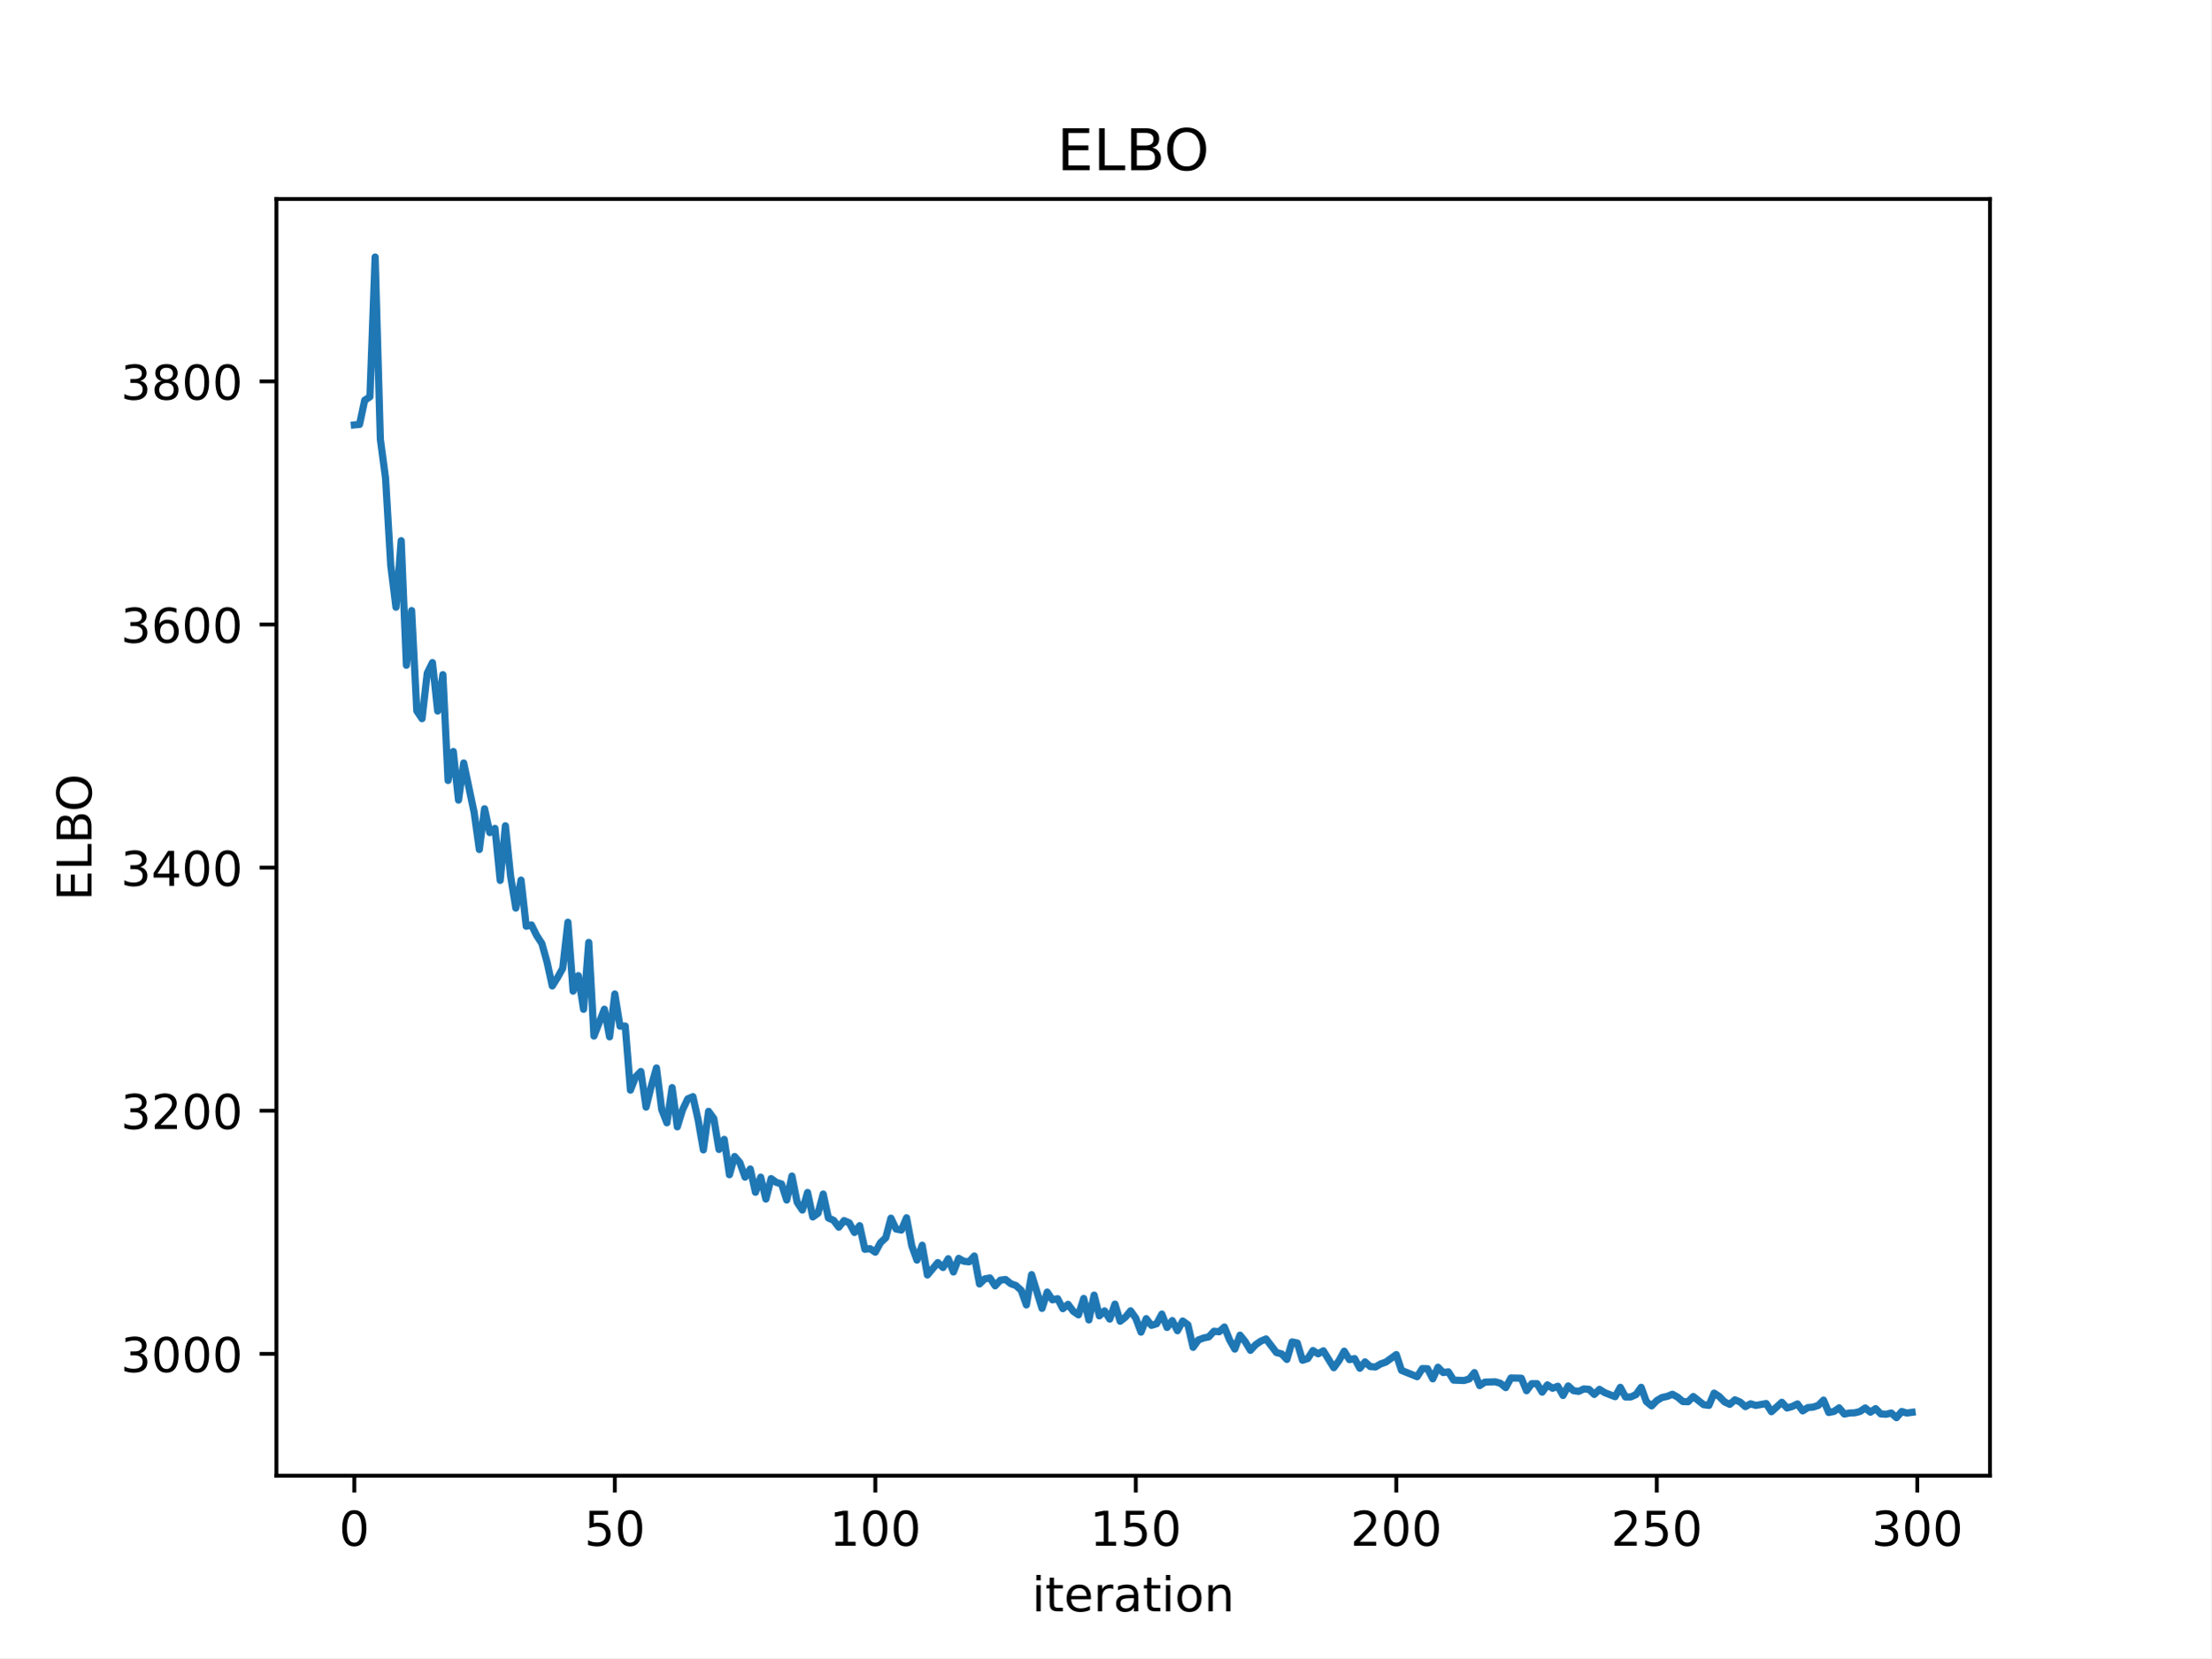
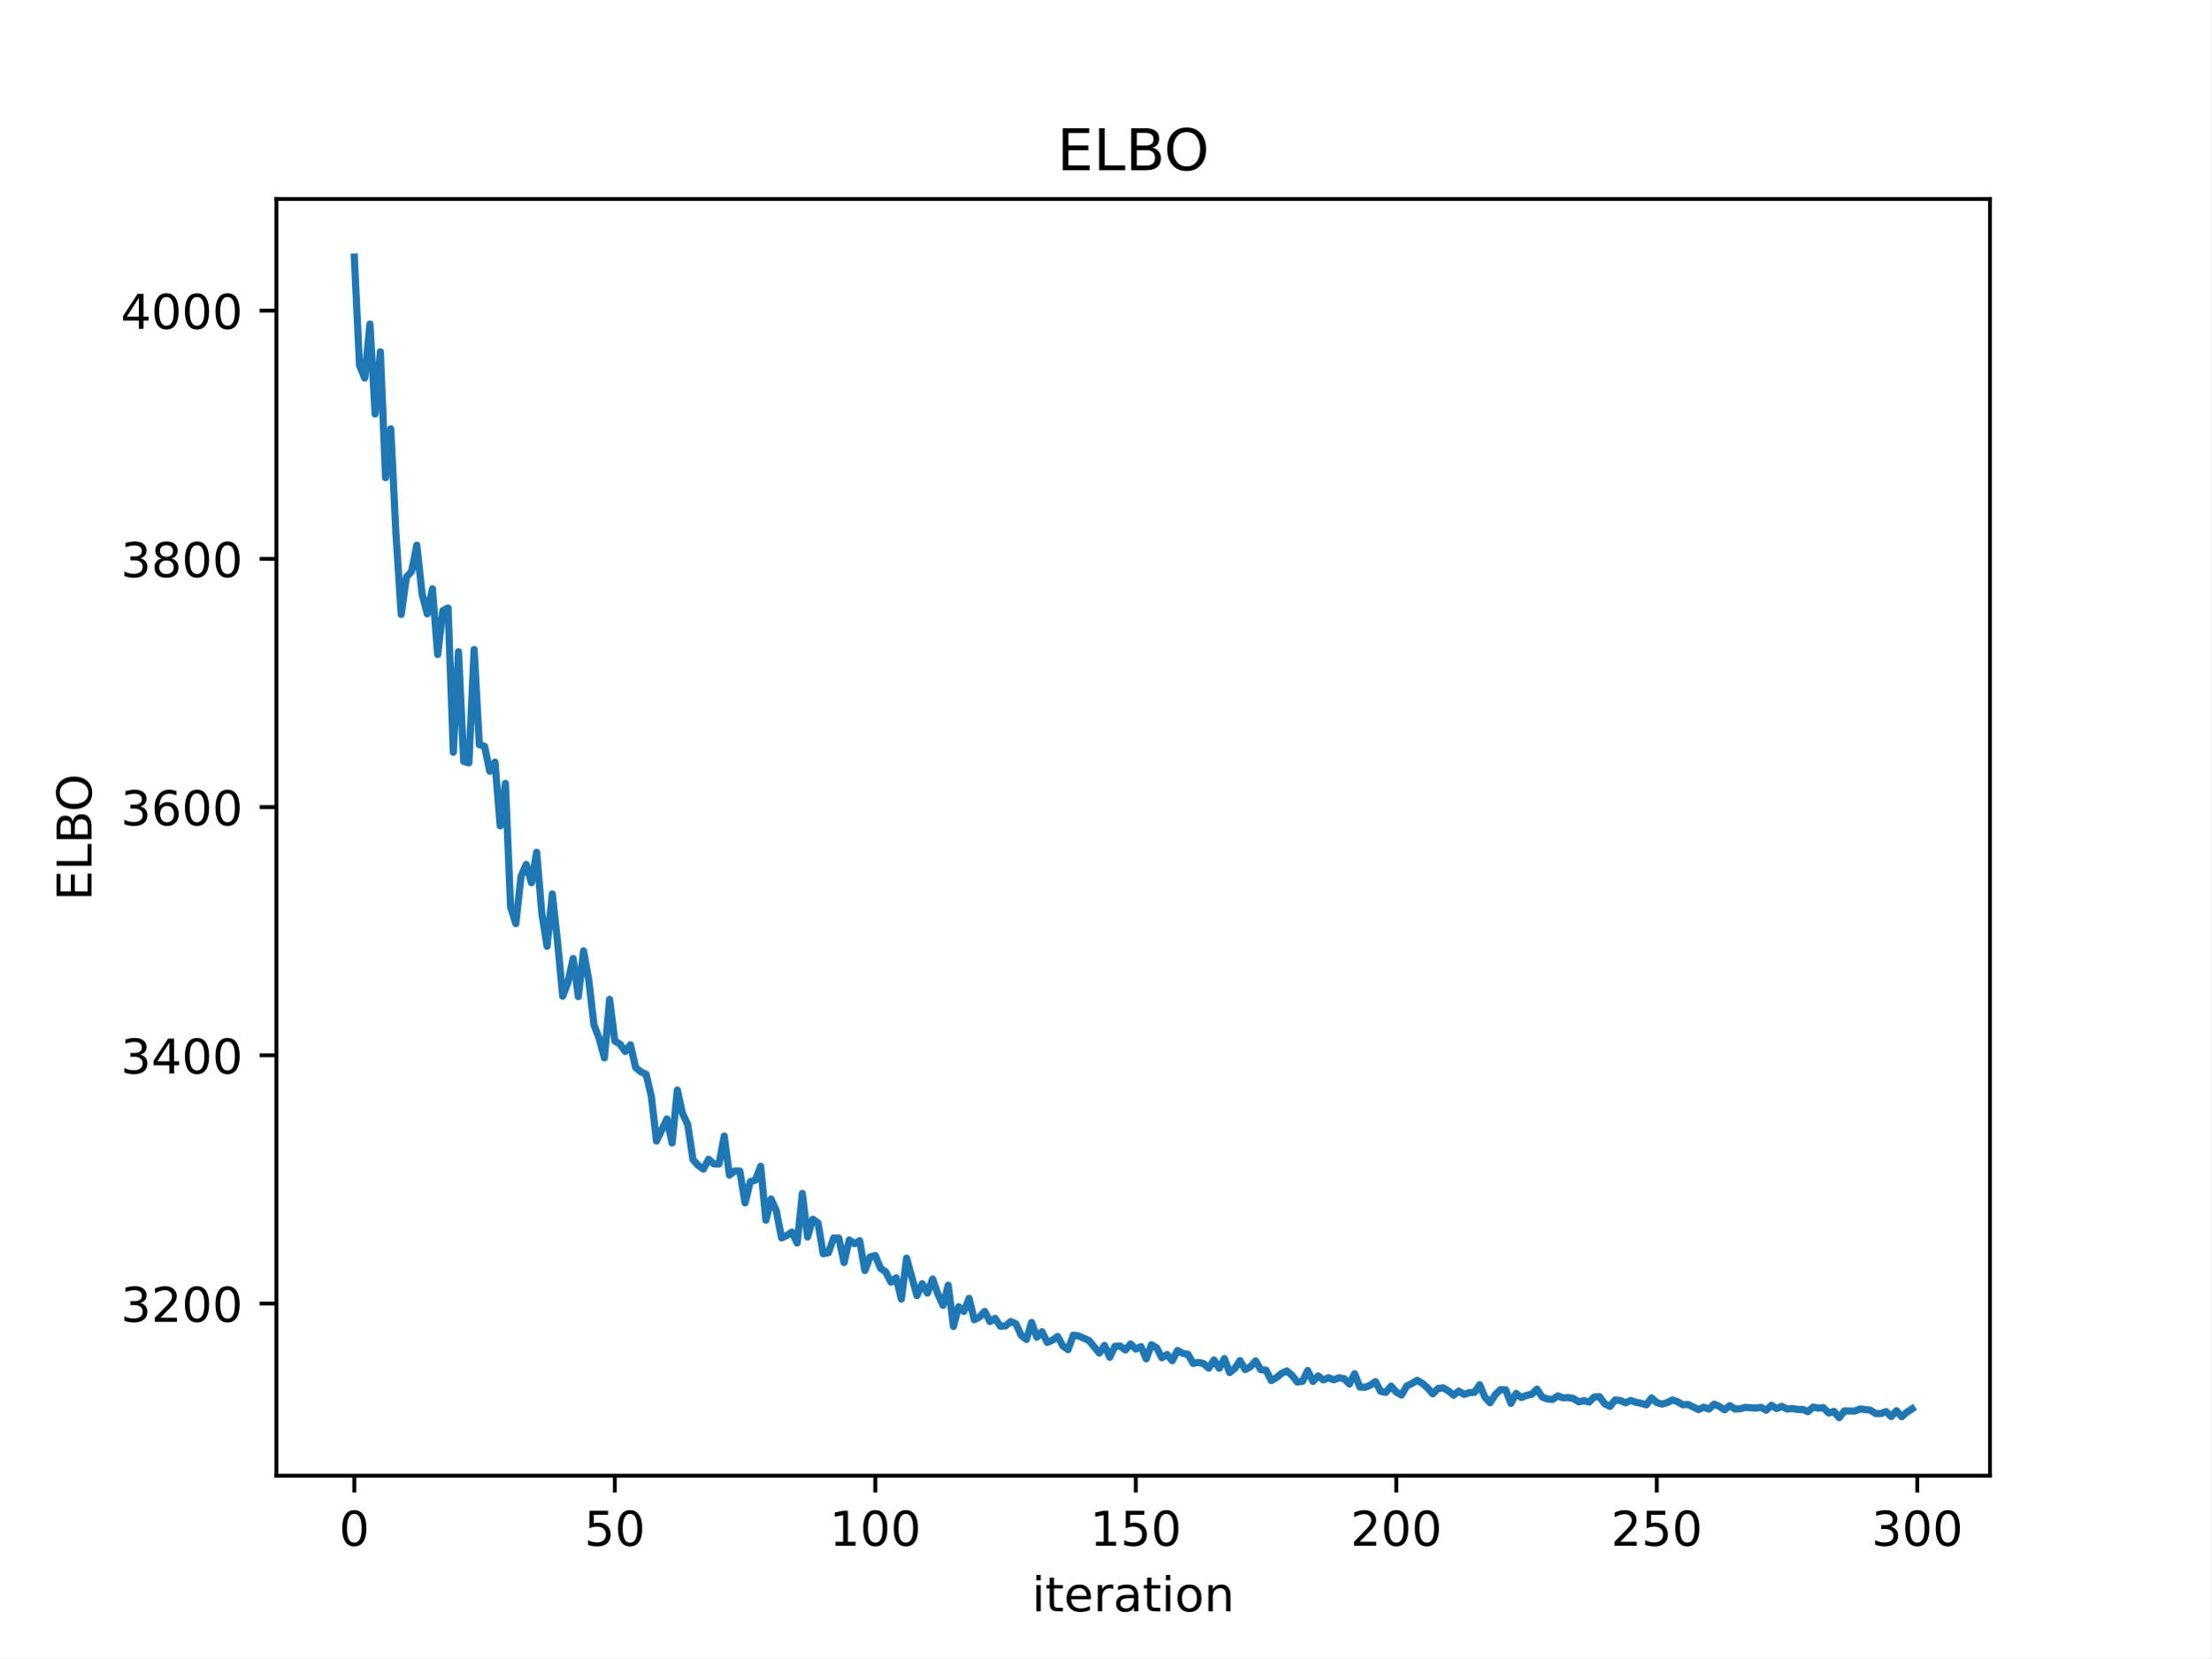
<svg xmlns="http://www.w3.org/2000/svg" xmlns:xlink="http://www.w3.org/1999/xlink" width="460.8pt" height="345.6pt" viewBox="0 0 460.8 345.6" version="1.1">
  <defs>
    <style type="text/css">*{stroke-linejoin: round; stroke-linecap: butt}</style>
  </defs>
  <g id="figure_1">
    <g id="patch_1">
      <path d="M 0 345.6  L 460.8 345.6  L 460.8 0  L 0 0  z " style="fill: #ffffff" />
    </g>
    <g id="axes_1">
      <g id="patch_2">
        <path d="M 57.6 307.584  L 414.72 307.584  L 414.72 41.472  L 57.6 41.472  z " style="fill: #ffffff" />
      </g>
      <g id="matplotlib.axis_1">
        <g id="xtick_1">
          <g id="line2d_1">
            <defs>
-               <path id="me34aaa5a88" d="M 0 0  L 0 3.5  " style="stroke: #000000; stroke-width: 0.8" />
-             </defs>
-             <g>
-               <use xlink:href="#me34aaa5a88" x="73.833" y="307.584" style="stroke: #000000; stroke-width: 0.8" />
+               <path id="m0784ea960f" d="M 0 0  L 0 3.5  " style="stroke: #000000; stroke-width: 0.8" />
+             </defs>
+             <g>
+               <use xlink:href="#m0784ea960f" x="73.833" y="307.584" style="stroke: #000000; stroke-width: 0.8" />
            </g>
          </g>
          <g id="text_1">
            <g transform="translate(70.65148 322.1824) scale(0.1 -0.1)">
              <defs>
                <path id="DejaVuSans-30" d="M 2034 4250  Q 1547 4250 1301 3770  Q 1056 3291 1056 2328  Q 1056 1369 1301 889  Q 1547 409 2034 409  Q 2525 409 2770 889  Q 3016 1369 3016 2328  Q 3016 3291 2770 3770  Q 2525 4250 2034 4250  z M 2034 4750  Q 2819 4750 3233 4129  Q 3647 3509 3647 2328  Q 3647 1150 3233 529  Q 2819 -91 2034 -91  Q 1250 -91 836 529  Q 422 1150 422 2328  Q 422 3509 836 4129  Q 1250 4750 2034 4750  z " transform="scale(0.015625)" />
              </defs>
              <use xlink:href="#DejaVuSans-30" />
            </g>
          </g>
        </g>
        <g id="xtick_2">
          <g id="line2d_2">
            <g>
-               <use xlink:href="#me34aaa5a88" x="128.123" y="307.584" style="stroke: #000000; stroke-width: 0.8" />
+               <use xlink:href="#m0784ea960f" x="128.123" y="307.584" style="stroke: #000000; stroke-width: 0.8" />
            </g>
          </g>
          <g id="text_2">
            <g transform="translate(121.7603 322.1824) scale(0.1 -0.1)">
              <defs>
                <path id="DejaVuSans-35" d="M 691 4666  L 3169 4666  L 3169 4134  L 1269 4134  L 1269 2991  Q 1406 3038 1543 3061  Q 1681 3084 1819 3084  Q 2600 3084 3056 2656  Q 3513 2228 3513 1497  Q 3513 744 3044 326  Q 2575 -91 1722 -91  Q 1428 -91 1123 -41  Q 819 9 494 109  L 494 744  Q 775 591 1075 516  Q 1375 441 1709 441  Q 2250 441 2565 725  Q 2881 1009 2881 1497  Q 2881 1984 2565 2268  Q 2250 2553 1709 2553  Q 1456 2553 1204 2497  Q 953 2441 691 2322  L 691 4666  z " transform="scale(0.015625)" />
              </defs>
              <use xlink:href="#DejaVuSans-35" />
              <use xlink:href="#DejaVuSans-30" transform="translate(63.62305 0)" />
            </g>
          </g>
        </g>
        <g id="xtick_3">
          <g id="line2d_3">
            <g>
-               <use xlink:href="#me34aaa5a88" x="182.413" y="307.584" style="stroke: #000000; stroke-width: 0.8" />
+               <use xlink:href="#m0784ea960f" x="182.413" y="307.584" style="stroke: #000000; stroke-width: 0.8" />
            </g>
          </g>
          <g id="text_3">
            <g transform="translate(172.8691 322.1824) scale(0.1 -0.1)">
              <defs>
                <path id="DejaVuSans-31" d="M 794 531  L 1825 531  L 1825 4091  L 703 3866  L 703 4441  L 1819 4666  L 2450 4666  L 2450 531  L 3481 531  L 3481 0  L 794 0  L 794 531  z " transform="scale(0.015625)" />
              </defs>
              <use xlink:href="#DejaVuSans-31" />
              <use xlink:href="#DejaVuSans-30" transform="translate(63.62305 0)" />
              <use xlink:href="#DejaVuSans-30" transform="translate(127.2461 0)" />
            </g>
          </g>
        </g>
        <g id="xtick_4">
          <g id="line2d_4">
            <g>
-               <use xlink:href="#me34aaa5a88" x="236.703" y="307.584" style="stroke: #000000; stroke-width: 0.8" />
+               <use xlink:href="#m0784ea960f" x="236.703" y="307.584" style="stroke: #000000; stroke-width: 0.8" />
            </g>
          </g>
          <g id="text_4">
            <g transform="translate(227.1592 322.1824) scale(0.1 -0.1)">
              <use xlink:href="#DejaVuSans-31" />
              <use xlink:href="#DejaVuSans-35" transform="translate(63.62305 0)" />
              <use xlink:href="#DejaVuSans-30" transform="translate(127.2461 0)" />
            </g>
          </g>
        </g>
        <g id="xtick_5">
          <g id="line2d_5">
            <g>
-               <use xlink:href="#me34aaa5a88" x="290.993" y="307.584" style="stroke: #000000; stroke-width: 0.8" />
+               <use xlink:href="#m0784ea960f" x="290.993" y="307.584" style="stroke: #000000; stroke-width: 0.8" />
            </g>
          </g>
          <g id="text_5">
            <g transform="translate(281.4492 322.1824) scale(0.1 -0.1)">
              <defs>
                <path id="DejaVuSans-32" d="M 1228 531  L 3431 531  L 3431 0  L 469 0  L 469 531  Q 828 903 1448 1529  Q 2069 2156 2228 2338  Q 2531 2678 2651 2914  Q 2772 3150 2772 3378  Q 2772 3750 2511 3984  Q 2250 4219 1831 4219  Q 1534 4219 1204 4116  Q 875 4013 500 3803  L 500 4441  Q 881 4594 1212 4672  Q 1544 4750 1819 4750  Q 2544 4750 2975 4387  Q 3406 4025 3406 3419  Q 3406 3131 3298 2873  Q 3191 2616 2906 2266  Q 2828 2175 2409 1742  Q 1991 1309 1228 531  z " transform="scale(0.015625)" />
              </defs>
              <use xlink:href="#DejaVuSans-32" />
              <use xlink:href="#DejaVuSans-30" transform="translate(63.62305 0)" />
              <use xlink:href="#DejaVuSans-30" transform="translate(127.2461 0)" />
            </g>
          </g>
        </g>
        <g id="xtick_6">
          <g id="line2d_6">
            <g>
-               <use xlink:href="#me34aaa5a88" x="345.283" y="307.584" style="stroke: #000000; stroke-width: 0.8" />
+               <use xlink:href="#m0784ea960f" x="345.283" y="307.584" style="stroke: #000000; stroke-width: 0.8" />
            </g>
          </g>
          <g id="text_6">
            <g transform="translate(335.7393 322.1824) scale(0.1 -0.1)">
              <use xlink:href="#DejaVuSans-32" />
              <use xlink:href="#DejaVuSans-35" transform="translate(63.62305 0)" />
              <use xlink:href="#DejaVuSans-30" transform="translate(127.2461 0)" />
            </g>
          </g>
        </g>
        <g id="xtick_7">
          <g id="line2d_7">
            <g>
-               <use xlink:href="#me34aaa5a88" x="399.573" y="307.584" style="stroke: #000000; stroke-width: 0.8" />
+               <use xlink:href="#m0784ea960f" x="399.573" y="307.584" style="stroke: #000000; stroke-width: 0.8" />
            </g>
          </g>
          <g id="text_7">
            <g transform="translate(390.0293 322.1824) scale(0.1 -0.1)">
              <defs>
                <path id="DejaVuSans-33" d="M 2597 2516  Q 3050 2419 3304 2112  Q 3559 1806 3559 1356  Q 3559 666 3084 287  Q 2609 -91 1734 -91  Q 1441 -91 1130 -33  Q 819 25 488 141  L 488 750  Q 750 597 1062 519  Q 1375 441 1716 441  Q 2309 441 2620 675  Q 2931 909 2931 1356  Q 2931 1769 2642 2001  Q 2353 2234 1838 2234  L 1294 2234  L 1294 2753  L 1863 2753  Q 2328 2753 2575 2939  Q 2822 3125 2822 3475  Q 2822 3834 2567 4026  Q 2313 4219 1838 4219  Q 1578 4219 1281 4162  Q 984 4106 628 3988  L 628 4550  Q 988 4650 1302 4700  Q 1616 4750 1894 4750  Q 2613 4750 3031 4423  Q 3450 4097 3450 3541  Q 3450 3153 3228 2886  Q 3006 2619 2597 2516  z " transform="scale(0.015625)" />
              </defs>
              <use xlink:href="#DejaVuSans-33" />
              <use xlink:href="#DejaVuSans-30" transform="translate(63.62305 0)" />
              <use xlink:href="#DejaVuSans-30" transform="translate(127.2461 0)" />
            </g>
          </g>
        </g>
        <g id="text_8">
          <g transform="translate(215.0373 335.8606) scale(0.1 -0.1)">
            <defs>
              <path id="DejaVuSans-69" d="M 603 3500  L 1178 3500  L 1178 0  L 603 0  L 603 3500  z M 603 4863  L 1178 4863  L 1178 4134  L 603 4134  L 603 4863  z " transform="scale(0.015625)" />
              <path id="DejaVuSans-74" d="M 1172 4494  L 1172 3500  L 2356 3500  L 2356 3053  L 1172 3053  L 1172 1153  Q 1172 725 1289 603  Q 1406 481 1766 481  L 2356 481  L 2356 0  L 1766 0  Q 1100 0 847 248  Q 594 497 594 1153  L 594 3053  L 172 3053  L 172 3500  L 594 3500  L 594 4494  L 1172 4494  z " transform="scale(0.015625)" />
              <path id="DejaVuSans-65" d="M 3597 1894  L 3597 1613  L 953 1613  Q 991 1019 1311 708  Q 1631 397 2203 397  Q 2534 397 2845 478  Q 3156 559 3463 722  L 3463 178  Q 3153 47 2828 -22  Q 2503 -91 2169 -91  Q 1331 -91 842 396  Q 353 884 353 1716  Q 353 2575 817 3079  Q 1281 3584 2069 3584  Q 2775 3584 3186 3129  Q 3597 2675 3597 1894  z M 3022 2063  Q 3016 2534 2758 2815  Q 2500 3097 2075 3097  Q 1594 3097 1305 2825  Q 1016 2553 972 2059  L 3022 2063  z " transform="scale(0.015625)" />
              <path id="DejaVuSans-72" d="M 2631 2963  Q 2534 3019 2420 3045  Q 2306 3072 2169 3072  Q 1681 3072 1420 2755  Q 1159 2438 1159 1844  L 1159 0  L 581 0  L 581 3500  L 1159 3500  L 1159 2956  Q 1341 3275 1631 3429  Q 1922 3584 2338 3584  Q 2397 3584 2469 3576  Q 2541 3569 2628 3553  L 2631 2963  z " transform="scale(0.015625)" />
              <path id="DejaVuSans-61" d="M 2194 1759  Q 1497 1759 1228 1600  Q 959 1441 959 1056  Q 959 750 1161 570  Q 1363 391 1709 391  Q 2188 391 2477 730  Q 2766 1069 2766 1631  L 2766 1759  L 2194 1759  z M 3341 1997  L 3341 0  L 2766 0  L 2766 531  Q 2569 213 2275 61  Q 1981 -91 1556 -91  Q 1019 -91 701 211  Q 384 513 384 1019  Q 384 1609 779 1909  Q 1175 2209 1959 2209  L 2766 2209  L 2766 2266  Q 2766 2663 2505 2880  Q 2244 3097 1772 3097  Q 1472 3097 1187 3025  Q 903 2953 641 2809  L 641 3341  Q 956 3463 1253 3523  Q 1550 3584 1831 3584  Q 2591 3584 2966 3190  Q 3341 2797 3341 1997  z " transform="scale(0.015625)" />
              <path id="DejaVuSans-6f" d="M 1959 3097  Q 1497 3097 1228 2736  Q 959 2375 959 1747  Q 959 1119 1226 758  Q 1494 397 1959 397  Q 2419 397 2687 759  Q 2956 1122 2956 1747  Q 2956 2369 2687 2733  Q 2419 3097 1959 3097  z M 1959 3584  Q 2709 3584 3137 3096  Q 3566 2609 3566 1747  Q 3566 888 3137 398  Q 2709 -91 1959 -91  Q 1206 -91 779 398  Q 353 888 353 1747  Q 353 2609 779 3096  Q 1206 3584 1959 3584  z " transform="scale(0.015625)" />
              <path id="DejaVuSans-6e" d="M 3513 2113  L 3513 0  L 2938 0  L 2938 2094  Q 2938 2591 2744 2837  Q 2550 3084 2163 3084  Q 1697 3084 1428 2787  Q 1159 2491 1159 1978  L 1159 0  L 581 0  L 581 3500  L 1159 3500  L 1159 2956  Q 1366 3272 1645 3428  Q 1925 3584 2291 3584  Q 2894 3584 3203 3211  Q 3513 2838 3513 2113  z " transform="scale(0.015625)" />
            </defs>
            <use xlink:href="#DejaVuSans-69" />
            <use xlink:href="#DejaVuSans-74" transform="translate(27.7832 0)" />
            <use xlink:href="#DejaVuSans-65" transform="translate(66.99219 0)" />
            <use xlink:href="#DejaVuSans-72" transform="translate(128.5156 0)" />
            <use xlink:href="#DejaVuSans-61" transform="translate(169.6289 0)" />
            <use xlink:href="#DejaVuSans-74" transform="translate(230.9082 0)" />
            <use xlink:href="#DejaVuSans-69" transform="translate(270.1172 0)" />
            <use xlink:href="#DejaVuSans-6f" transform="translate(297.9004 0)" />
            <use xlink:href="#DejaVuSans-6e" transform="translate(359.082 0)" />
          </g>
        </g>
      </g>
      <g id="matplotlib.axis_2">
        <g id="ytick_1">
          <g id="line2d_8">
            <defs>
-               <path id="mdd9a85761f" d="M 0 0  L -3.5 0  " style="stroke: #000000; stroke-width: 0.8" />
-             </defs>
-             <g>
-               <use xlink:href="#mdd9a85761f" x="57.6" y="282.189" style="stroke: #000000; stroke-width: 0.8" />
+               <path id="mdd732e7bec" d="M 0 0  L -3.5 0  " style="stroke: #000000; stroke-width: 0.8" />
+             </defs>
+             <g>
+               <use xlink:href="#mdd732e7bec" x="57.6" y="271.709" style="stroke: #000000; stroke-width: 0.8" />
            </g>
          </g>
          <g id="text_9">
-             <g transform="translate(25.15 285.9884) scale(0.1 -0.1)">
-               <use xlink:href="#DejaVuSans-33" />
-               <use xlink:href="#DejaVuSans-30" transform="translate(63.62305 0)" />
+             <g transform="translate(25.15 275.5079) scale(0.1 -0.1)">
+               <use xlink:href="#DejaVuSans-33" />
+               <use xlink:href="#DejaVuSans-32" transform="translate(63.62305 0)" />
              <use xlink:href="#DejaVuSans-30" transform="translate(127.2461 0)" />
              <use xlink:href="#DejaVuSans-30" transform="translate(190.8691 0)" />
            </g>
          </g>
        </g>
        <g id="ytick_2">
          <g id="line2d_9">
            <g>
-               <use xlink:href="#mdd9a85761f" x="57.6" y="231.514" style="stroke: #000000; stroke-width: 0.8" />
+               <use xlink:href="#mdd732e7bec" x="57.6" y="219.965" style="stroke: #000000; stroke-width: 0.8" />
            </g>
          </g>
          <g id="text_10">
-             <g transform="translate(25.15 235.3134) scale(0.1 -0.1)">
-               <use xlink:href="#DejaVuSans-33" />
-               <use xlink:href="#DejaVuSans-32" transform="translate(63.62305 0)" />
+             <g transform="translate(25.15 223.7644) scale(0.1 -0.1)">
+               <defs>
+                 <path id="DejaVuSans-34" d="M 2419 4116  L 825 1625  L 2419 1625  L 2419 4116  z M 2253 4666  L 3047 4666  L 3047 1625  L 3713 1625  L 3713 1100  L 3047 1100  L 3047 0  L 2419 0  L 2419 1100  L 313 1100  L 313 1709  L 2253 4666  z " transform="scale(0.015625)" />
+               </defs>
+               <use xlink:href="#DejaVuSans-33" />
+               <use xlink:href="#DejaVuSans-34" transform="translate(63.62305 0)" />
              <use xlink:href="#DejaVuSans-30" transform="translate(127.2461 0)" />
              <use xlink:href="#DejaVuSans-30" transform="translate(190.8691 0)" />
            </g>
          </g>
        </g>
        <g id="ytick_3">
          <g id="line2d_10">
            <g>
-               <use xlink:href="#mdd9a85761f" x="57.6" y="180.839" style="stroke: #000000; stroke-width: 0.8" />
+               <use xlink:href="#mdd732e7bec" x="57.6" y="168.222" style="stroke: #000000; stroke-width: 0.8" />
            </g>
          </g>
          <g id="text_11">
-             <g transform="translate(25.15 184.6384) scale(0.1 -0.1)">
-               <defs>
-                 <path id="DejaVuSans-34" d="M 2419 4116  L 825 1625  L 2419 1625  L 2419 4116  z M 2253 4666  L 3047 4666  L 3047 1625  L 3713 1625  L 3713 1100  L 3047 1100  L 3047 0  L 2419 0  L 2419 1100  L 313 1100  L 313 1709  L 2253 4666  z " transform="scale(0.015625)" />
-               </defs>
-               <use xlink:href="#DejaVuSans-33" />
-               <use xlink:href="#DejaVuSans-34" transform="translate(63.62305 0)" />
+             <g transform="translate(25.15 172.0209) scale(0.1 -0.1)">
+               <defs>
+                 <path id="DejaVuSans-36" d="M 2113 2584  Q 1688 2584 1439 2293  Q 1191 2003 1191 1497  Q 1191 994 1439 701  Q 1688 409 2113 409  Q 2538 409 2786 701  Q 3034 994 3034 1497  Q 3034 2003 2786 2293  Q 2538 2584 2113 2584  z M 3366 4563  L 3366 3988  Q 3128 4100 2886 4159  Q 2644 4219 2406 4219  Q 1781 4219 1451 3797  Q 1122 3375 1075 2522  Q 1259 2794 1537 2939  Q 1816 3084 2150 3084  Q 2853 3084 3261 2657  Q 3669 2231 3669 1497  Q 3669 778 3244 343  Q 2819 -91 2113 -91  Q 1303 -91 875 529  Q 447 1150 447 2328  Q 447 3434 972 4092  Q 1497 4750 2381 4750  Q 2619 4750 2861 4703  Q 3103 4656 3366 4563  z " transform="scale(0.015625)" />
+               </defs>
+               <use xlink:href="#DejaVuSans-33" />
+               <use xlink:href="#DejaVuSans-36" transform="translate(63.62305 0)" />
              <use xlink:href="#DejaVuSans-30" transform="translate(127.2461 0)" />
              <use xlink:href="#DejaVuSans-30" transform="translate(190.8691 0)" />
            </g>
          </g>
        </g>
        <g id="ytick_4">
          <g id="line2d_11">
            <g>
-               <use xlink:href="#mdd9a85761f" x="57.6" y="130.164" style="stroke: #000000; stroke-width: 0.8" />
+               <use xlink:href="#mdd732e7bec" x="57.6" y="116.478" style="stroke: #000000; stroke-width: 0.8" />
            </g>
          </g>
          <g id="text_12">
-             <g transform="translate(25.15 133.9634) scale(0.1 -0.1)">
-               <defs>
-                 <path id="DejaVuSans-36" d="M 2113 2584  Q 1688 2584 1439 2293  Q 1191 2003 1191 1497  Q 1191 994 1439 701  Q 1688 409 2113 409  Q 2538 409 2786 701  Q 3034 994 3034 1497  Q 3034 2003 2786 2293  Q 2538 2584 2113 2584  z M 3366 4563  L 3366 3988  Q 3128 4100 2886 4159  Q 2644 4219 2406 4219  Q 1781 4219 1451 3797  Q 1122 3375 1075 2522  Q 1259 2794 1537 2939  Q 1816 3084 2150 3084  Q 2853 3084 3261 2657  Q 3669 2231 3669 1497  Q 3669 778 3244 343  Q 2819 -91 2113 -91  Q 1303 -91 875 529  Q 447 1150 447 2328  Q 447 3434 972 4092  Q 1497 4750 2381 4750  Q 2619 4750 2861 4703  Q 3103 4656 3366 4563  z " transform="scale(0.015625)" />
-               </defs>
-               <use xlink:href="#DejaVuSans-33" />
-               <use xlink:href="#DejaVuSans-36" transform="translate(63.62305 0)" />
+             <g transform="translate(25.15 120.2774) scale(0.1 -0.1)">
+               <defs>
+                 <path id="DejaVuSans-38" d="M 2034 2216  Q 1584 2216 1326 1975  Q 1069 1734 1069 1313  Q 1069 891 1326 650  Q 1584 409 2034 409  Q 2484 409 2743 651  Q 3003 894 3003 1313  Q 3003 1734 2745 1975  Q 2488 2216 2034 2216  z M 1403 2484  Q 997 2584 770 2862  Q 544 3141 544 3541  Q 544 4100 942 4425  Q 1341 4750 2034 4750  Q 2731 4750 3128 4425  Q 3525 4100 3525 3541  Q 3525 3141 3298 2862  Q 3072 2584 2669 2484  Q 3125 2378 3379 2068  Q 3634 1759 3634 1313  Q 3634 634 3220 271  Q 2806 -91 2034 -91  Q 1263 -91 848 271  Q 434 634 434 1313  Q 434 1759 690 2068  Q 947 2378 1403 2484  z M 1172 3481  Q 1172 3119 1398 2916  Q 1625 2713 2034 2713  Q 2441 2713 2670 2916  Q 2900 3119 2900 3481  Q 2900 3844 2670 4047  Q 2441 4250 2034 4250  Q 1625 4250 1398 4047  Q 1172 3844 1172 3481  z " transform="scale(0.015625)" />
+               </defs>
+               <use xlink:href="#DejaVuSans-33" />
+               <use xlink:href="#DejaVuSans-38" transform="translate(63.62305 0)" />
              <use xlink:href="#DejaVuSans-30" transform="translate(127.2461 0)" />
              <use xlink:href="#DejaVuSans-30" transform="translate(190.8691 0)" />
            </g>
          </g>
        </g>
        <g id="ytick_5">
          <g id="line2d_12">
            <g>
-               <use xlink:href="#mdd9a85761f" x="57.6" y="79.489" style="stroke: #000000; stroke-width: 0.8" />
+               <use xlink:href="#mdd732e7bec" x="57.6" y="64.735" style="stroke: #000000; stroke-width: 0.8" />
            </g>
          </g>
          <g id="text_13">
-             <g transform="translate(25.15 83.28842) scale(0.1 -0.1)">
-               <defs>
-                 <path id="DejaVuSans-38" d="M 2034 2216  Q 1584 2216 1326 1975  Q 1069 1734 1069 1313  Q 1069 891 1326 650  Q 1584 409 2034 409  Q 2484 409 2743 651  Q 3003 894 3003 1313  Q 3003 1734 2745 1975  Q 2488 2216 2034 2216  z M 1403 2484  Q 997 2584 770 2862  Q 544 3141 544 3541  Q 544 4100 942 4425  Q 1341 4750 2034 4750  Q 2731 4750 3128 4425  Q 3525 4100 3525 3541  Q 3525 3141 3298 2862  Q 3072 2584 2669 2484  Q 3125 2378 3379 2068  Q 3634 1759 3634 1313  Q 3634 634 3220 271  Q 2806 -91 2034 -91  Q 1263 -91 848 271  Q 434 634 434 1313  Q 434 1759 690 2068  Q 947 2378 1403 2484  z M 1172 3481  Q 1172 3119 1398 2916  Q 1625 2713 2034 2713  Q 2441 2713 2670 2916  Q 2900 3119 2900 3481  Q 2900 3844 2670 4047  Q 2441 4250 2034 4250  Q 1625 4250 1398 4047  Q 1172 3844 1172 3481  z " transform="scale(0.015625)" />
-               </defs>
-               <use xlink:href="#DejaVuSans-33" />
-               <use xlink:href="#DejaVuSans-38" transform="translate(63.62305 0)" />
+             <g transform="translate(25.15 68.53395) scale(0.1 -0.1)">
+               <use xlink:href="#DejaVuSans-34" />
+               <use xlink:href="#DejaVuSans-30" transform="translate(63.62305 0)" />
              <use xlink:href="#DejaVuSans-30" transform="translate(127.2461 0)" />
              <use xlink:href="#DejaVuSans-30" transform="translate(190.8691 0)" />
            </g>
          </g>
        </g>
        <g id="text_14">
          <g transform="translate(19.07031 187.7522) rotate(-90) scale(0.1 -0.1)">
            <defs>
              <path id="DejaVuSans-45" d="M 628 4666  L 3578 4666  L 3578 4134  L 1259 4134  L 1259 2753  L 3481 2753  L 3481 2222  L 1259 2222  L 1259 531  L 3634 531  L 3634 0  L 628 0  L 628 4666  z " transform="scale(0.015625)" />
              <path id="DejaVuSans-4c" d="M 628 4666  L 1259 4666  L 1259 531  L 3531 531  L 3531 0  L 628 0  L 628 4666  z " transform="scale(0.015625)" />
              <path id="DejaVuSans-42" d="M 1259 2228  L 1259 519  L 2272 519  Q 2781 519 3026 730  Q 3272 941 3272 1375  Q 3272 1813 3026 2020  Q 2781 2228 2272 2228  L 1259 2228  z M 1259 4147  L 1259 2741  L 2194 2741  Q 2656 2741 2882 2914  Q 3109 3088 3109 3444  Q 3109 3797 2882 3972  Q 2656 4147 2194 4147  L 1259 4147  z M 628 4666  L 2241 4666  Q 2963 4666 3353 4366  Q 3744 4066 3744 3513  Q 3744 3084 3544 2831  Q 3344 2578 2956 2516  Q 3422 2416 3680 2098  Q 3938 1781 3938 1306  Q 3938 681 3513 340  Q 3088 0 2303 0  L 628 0  L 628 4666  z " transform="scale(0.015625)" />
              <path id="DejaVuSans-4f" d="M 2522 4238  Q 1834 4238 1429 3725  Q 1025 3213 1025 2328  Q 1025 1447 1429 934  Q 1834 422 2522 422  Q 3209 422 3611 934  Q 4013 1447 4013 2328  Q 4013 3213 3611 3725  Q 3209 4238 2522 4238  z M 2522 4750  Q 3503 4750 4090 4092  Q 4678 3434 4678 2328  Q 4678 1225 4090 567  Q 3503 -91 2522 -91  Q 1538 -91 948 565  Q 359 1222 359 2328  Q 359 3434 948 4092  Q 1538 4750 2522 4750  z " transform="scale(0.015625)" />
            </defs>
            <use xlink:href="#DejaVuSans-45" />
            <use xlink:href="#DejaVuSans-4c" transform="translate(63.18359 0)" />
            <use xlink:href="#DejaVuSans-42" transform="translate(118.8965 0)" />
            <use xlink:href="#DejaVuSans-4f" transform="translate(185.75 0)" />
          </g>
        </g>
      </g>
      <g id="line2d_13">
-         <path d="M 73.833 88.566  L 74.919 88.471  L 76.004 83.416  L 77.09 82.705  L 78.176 53.568  L 79.262 91.555  L 80.348 99.677  L 81.433 117.912  L 82.519 126.563  L 83.605 112.69  L 84.691 138.661  L 85.777 127.257  L 86.862 148.181  L 87.948 149.794  L 89.034 140.302  L 90.12 138.107  L 91.206 148.2  L 92.291 140.618  L 93.377 162.673  L 94.463 156.633  L 95.549 166.767  L 96.635 159.028  L 98.806 169.331  L 99.892 177.064  L 100.978 168.572  L 102.064 173.543  L 103.149 172.661  L 104.235 183.504  L 105.321 172.114  L 106.407 182.635  L 107.493 189.272  L 108.578 183.437  L 109.664 193.059  L 110.75 192.783  L 111.836 194.979  L 112.922 196.656  L 114.007 200.553  L 115.093 205.5  L 116.179 203.775  L 117.265 201.822  L 118.351 192.224  L 119.436 206.585  L 120.522 203.359  L 121.608 210.374  L 122.694 196.425  L 123.78 215.948  L 125.951 210.355  L 127.037 216.113  L 128.123 207.18  L 129.209 213.886  L 130.294 213.859  L 131.38 227.218  L 132.466 224.459  L 133.552 223.328  L 134.638 230.757  L 135.723 226.394  L 136.809 222.594  L 137.895 231.247  L 138.981 234.034  L 140.067 226.691  L 141.152 234.869  L 142.238 231.324  L 143.324 229.044  L 144.41 228.583  L 145.496 233.456  L 146.581 239.675  L 147.667 231.637  L 148.753 233.138  L 149.839 239.583  L 150.925 237.479  L 152.01 244.859  L 153.096 241.052  L 154.182 242.318  L 155.268 245.361  L 156.354 243.664  L 157.439 248.514  L 158.525 245.357  L 159.611 249.929  L 160.697 245.656  L 161.783 246.453  L 162.868 246.775  L 163.954 250.128  L 165.04 245.132  L 166.126 250.601  L 167.212 252.217  L 168.297 248.551  L 169.383 253.652  L 170.469 252.893  L 171.555 248.875  L 172.641 253.871  L 173.726 254.358  L 174.812 255.789  L 175.898 254.414  L 176.984 254.88  L 178.07 256.892  L 179.155 255.472  L 180.241 260.389  L 181.327 260.266  L 182.413 260.999  L 183.499 259.003  L 184.584 258.005  L 185.67 253.901  L 186.756 256.178  L 187.842 256.387  L 188.928 253.827  L 190.013 259.652  L 191.099 262.651  L 192.185 259.549  L 193.271 265.753  L 195.442 263.166  L 196.528 264.195  L 197.614 262.361  L 198.7 265.12  L 199.786 262.287  L 200.871 262.894  L 201.957 263.005  L 203.043 261.787  L 204.129 267.618  L 205.215 266.565  L 206.3 266.364  L 207.386 268.005  L 208.472 266.828  L 209.558 266.689  L 210.644 267.567  L 211.729 267.947  L 212.815 268.939  L 213.901 271.995  L 214.987 265.677  L 217.158 272.715  L 218.244 269.316  L 219.33 270.927  L 220.416 270.689  L 221.502 272.775  L 222.587 271.87  L 223.673 273.316  L 224.759 274.062  L 225.845 270.64  L 226.931 275.119  L 228.016 269.942  L 229.102 274.27  L 230.188 273.227  L 231.274 274.945  L 232.36 271.818  L 233.445 275.393  L 234.531 274.544  L 235.617 273.22  L 236.703 274.753  L 237.789 277.663  L 238.875 274.851  L 239.96 276.25  L 241.046 275.914  L 242.132 273.903  L 243.218 276.686  L 244.304 275.25  L 245.389 277.37  L 246.475 275.341  L 247.561 276.131  L 248.647 280.829  L 249.733 279.302  L 250.818 278.885  L 251.904 278.653  L 252.99 277.477  L 254.076 277.585  L 255.162 276.586  L 256.247 279.261  L 257.333 281.199  L 258.419 278.287  L 259.505 279.64  L 260.591 281.453  L 261.676 280.281  L 262.762 279.537  L 263.848 279.081  L 266.02 281.922  L 267.105 282.195  L 268.191 283.351  L 269.277 279.694  L 270.363 279.928  L 271.449 283.529  L 272.534 283.173  L 273.62 281.496  L 274.706 282.184  L 275.792 281.552  L 277.963 285.082  L 279.049 283.605  L 280.135 281.629  L 281.221 283.393  L 282.307 283.175  L 283.392 285.193  L 284.478 283.863  L 285.564 284.838  L 286.65 284.922  L 287.736 284.283  L 288.821 283.901  L 290.993 282.335  L 292.079 285.633  L 295.336 286.952  L 296.422 285.251  L 297.508 285.285  L 298.594 287.397  L 299.679 284.974  L 300.765 286.086  L 301.851 285.935  L 302.937 287.662  L 305.108 287.743  L 306.194 287.421  L 307.28 286.098  L 308.366 288.806  L 309.452 288.081  L 311.623 288.015  L 312.709 288.333  L 313.795 289.229  L 314.881 287.221  L 317.052 287.264  L 318.138 289.879  L 319.224 288.404  L 320.31 288.398  L 321.395 290.177  L 322.481 288.654  L 323.567 289.367  L 324.653 288.93  L 325.739 290.864  L 326.824 288.872  L 327.91 289.86  L 328.996 290.016  L 330.082 289.493  L 331.168 289.592  L 332.253 290.64  L 333.339 289.586  L 334.425 290.269  L 336.597 291.119  L 337.682 289.161  L 338.768 291.185  L 339.854 291.172  L 340.94 290.685  L 342.026 289.16  L 343.111 292.136  L 344.197 293.034  L 345.283 291.927  L 346.369 291.287  L 347.455 291.05  L 348.54 290.607  L 349.626 291.213  L 350.712 292.128  L 351.798 292.163  L 352.884 291.081  L 355.055 292.791  L 356.141 292.932  L 357.227 290.367  L 358.313 291.085  L 359.398 292.198  L 360.484 292.715  L 361.57 291.772  L 362.656 292.233  L 363.742 293.19  L 364.827 292.6  L 365.913 292.935  L 368.085 292.548  L 369.171 294.249  L 371.342 292.277  L 372.428 293.473  L 373.514 293.155  L 374.6 292.617  L 375.685 294.073  L 376.771 293.379  L 377.857 293.293  L 378.943 292.928  L 380.029 291.825  L 381.114 294.411  L 382.2 294.191  L 383.286 293.443  L 384.372 294.736  L 385.458 294.512  L 386.543 294.48  L 387.629 294.197  L 388.715 293.465  L 389.801 294.347  L 390.887 293.604  L 391.972 294.709  L 393.058 294.783  L 394.144 294.518  L 395.23 295.488  L 396.316 294.21  L 397.401 294.53  L 398.487 294.373  L 398.487 294.373  " clip-path="url(#pdef7163a88)" style="fill: none; stroke: #1f77b4; stroke-width: 1.5; stroke-linecap: square" />
+         <path d="M 73.833 53.568  L 74.919 76.151  L 76.004 78.798  L 77.09 67.53  L 78.176 86.293  L 79.262 73.317  L 80.348 99.559  L 81.433 89.383  L 82.519 111.385  L 83.605 128.061  L 84.691 120.265  L 85.777 119.108  L 86.862 113.634  L 87.948 123.725  L 89.034 127.949  L 90.12 122.734  L 91.206 136.426  L 92.291 127.28  L 93.377 126.727  L 94.463 156.793  L 95.549 135.83  L 96.635 158.699  L 97.72 159.008  L 98.806 135.378  L 99.892 155.218  L 100.978 155.551  L 102.064 160.757  L 103.149 158.852  L 104.235 172.137  L 105.321 163.281  L 106.407 189.057  L 107.493 192.525  L 108.578 182.668  L 109.664 180.168  L 110.75 184.003  L 111.836 177.643  L 112.922 190.442  L 114.007 197.238  L 115.093 186.33  L 116.179 196.195  L 117.265 207.644  L 118.351 204.764  L 119.436 199.784  L 120.522 207.723  L 121.608 198.19  L 122.694 204.272  L 123.78 213.594  L 124.865 216.478  L 125.951 220.502  L 127.037 208.3  L 128.123 216.977  L 129.209 217.629  L 130.294 219.164  L 131.38 217.768  L 132.466 222.512  L 133.552 223.409  L 134.638 223.9  L 135.723 228.429  L 136.809 237.833  L 138.981 233.222  L 140.067 238.251  L 141.152 227.192  L 142.238 232.093  L 143.324 234.387  L 144.41 241.696  L 145.496 242.913  L 146.581 243.69  L 147.667 241.617  L 148.753 242.594  L 149.839 242.626  L 150.925 236.77  L 152.01 244.928  L 153.096 244.069  L 154.182 244.093  L 155.268 250.725  L 156.354 246.302  L 157.439 245.965  L 158.525 243.095  L 159.611 254.331  L 160.697 249.907  L 161.783 252.343  L 162.868 258.023  L 163.954 257.528  L 165.04 256.807  L 166.126 259.086  L 167.212 248.746  L 168.297 257.829  L 169.383 254.132  L 170.469 254.877  L 171.555 261.323  L 172.641 261.104  L 173.726 258.036  L 174.812 258.056  L 175.898 263.151  L 176.984 258.449  L 178.07 259.216  L 179.155 258.608  L 180.241 264.826  L 181.327 261.997  L 182.413 261.692  L 183.499 264.345  L 184.584 265.094  L 185.67 267.248  L 186.756 266.336  L 187.842 270.788  L 188.928 262.23  L 191.099 270.06  L 192.185 267.564  L 193.271 269.534  L 194.357 266.586  L 195.442 269.677  L 196.528 272.074  L 197.614 267.889  L 198.7 276.466  L 199.786 272.367  L 200.871 273.348  L 201.957 270.619  L 203.043 275.086  L 204.129 274.519  L 205.215 273.338  L 206.3 275.455  L 207.386 274.786  L 208.472 276.439  L 209.558 276.359  L 210.644 275.446  L 211.729 275.939  L 212.815 278.332  L 213.901 279.191  L 214.987 275.635  L 216.073 278.719  L 217.158 277.578  L 218.244 279.801  L 219.33 279.341  L 220.416 278.563  L 221.502 280.54  L 222.587 281.312  L 223.673 278.289  L 224.759 278.449  L 226.931 279.394  L 229.102 282.029  L 230.188 280.432  L 231.274 282.901  L 232.36 280.617  L 233.445 280.57  L 234.531 281.389  L 235.617 280.124  L 236.703 281.195  L 237.789 280.675  L 238.875 283.225  L 239.96 280.28  L 241.046 280.917  L 242.132 282.995  L 243.218 282.328  L 244.304 283.616  L 245.389 281.484  L 246.475 282.081  L 247.561 282.262  L 248.647 284.174  L 249.733 283.977  L 250.818 284.205  L 251.904 285.174  L 252.99 283.468  L 254.076 285.192  L 255.162 283.17  L 256.247 286.08  L 257.333 285.239  L 258.419 283.592  L 259.505 285.481  L 260.591 284.858  L 261.676 283.647  L 262.762 285.5  L 263.848 285.579  L 264.934 287.757  L 266.02 287.135  L 267.105 286.254  L 268.191 285.744  L 269.277 286.689  L 270.363 288.063  L 271.449 287.907  L 272.534 285.66  L 273.62 287.933  L 274.706 286.772  L 275.792 287.629  L 276.878 287.171  L 277.963 287.6  L 279.049 287.182  L 280.135 287.36  L 281.221 288.476  L 282.307 286.321  L 283.392 289.109  L 284.478 289.161  L 285.564 288.733  L 286.65 287.973  L 287.736 290.006  L 288.821 290.212  L 289.907 288.917  L 290.993 290.158  L 292.079 290.776  L 293.165 288.884  L 294.25 288.372  L 295.336 287.696  L 296.422 288.338  L 297.508 289.279  L 298.594 290.527  L 299.679 289.41  L 300.765 289.278  L 301.851 289.915  L 302.937 290.802  L 304.023 289.944  L 305.108 290.64  L 306.194 290.27  L 307.28 290.216  L 308.366 288.62  L 309.452 291.19  L 310.537 292.38  L 311.623 290.691  L 312.709 289.632  L 313.795 289.683  L 314.881 292.505  L 315.966 290.432  L 317.052 291.292  L 318.138 290.843  L 319.224 290.615  L 320.31 289.546  L 321.395 291.181  L 322.481 291.6  L 323.567 291.693  L 324.653 290.946  L 325.739 291.367  L 326.824 291.301  L 327.91 291.492  L 328.996 292.181  L 330.082 291.955  L 331.168 292.235  L 332.253 291.166  L 333.339 291.108  L 334.425 292.587  L 335.511 293.143  L 336.597 291.806  L 337.682 291.905  L 338.768 292.396  L 339.854 291.894  L 340.94 292.285  L 342.026 292.492  L 343.111 292.822  L 344.197 291.368  L 345.283 292.347  L 346.369 292.662  L 347.455 292.352  L 348.54 291.801  L 349.626 292.17  L 350.712 292.813  L 351.798 292.741  L 353.969 293.806  L 355.055 293.305  L 356.141 293.695  L 357.227 292.678  L 358.313 293.137  L 359.398 293.858  L 360.484 292.978  L 361.57 293.68  L 362.656 293.641  L 363.742 293.341  L 365.913 293.496  L 366.999 293.327  L 368.085 293.94  L 369.171 292.915  L 370.256 293.594  L 371.342 293.127  L 372.428 293.701  L 373.514 293.58  L 374.6 293.773  L 375.685 293.76  L 376.771 294.236  L 377.857 293.276  L 378.943 293.502  L 380.029 293.43  L 381.114 294.522  L 382.2 294.187  L 383.286 295.488  L 384.372 294.075  L 386.543 294.115  L 387.629 293.661  L 389.801 293.926  L 390.887 294.625  L 391.972 294.636  L 393.058 294.224  L 394.144 295.255  L 395.23 294.029  L 396.316 295.287  L 397.401 294.355  L 398.487 293.64  L 398.487 293.64  " clip-path="url(#p9ed814ae6a)" style="fill: none; stroke: #1f77b4; stroke-width: 1.5; stroke-linecap: square" />
      </g>
      <g id="patch_3">
        <path d="M 57.6 307.584  L 57.6 41.472  " style="fill: none; stroke: #000000; stroke-width: 0.8; stroke-linejoin: miter; stroke-linecap: square" />
      </g>
      <g id="patch_4">
        <path d="M 414.72 307.584  L 414.72 41.472  " style="fill: none; stroke: #000000; stroke-width: 0.8; stroke-linejoin: miter; stroke-linecap: square" />
      </g>
      <g id="patch_5">
        <path d="M 57.6 307.584  L 414.72 307.584  " style="fill: none; stroke: #000000; stroke-width: 0.8; stroke-linejoin: miter; stroke-linecap: square" />
      </g>
      <g id="patch_6">
        <path d="M 57.6 41.472  L 414.72 41.472  " style="fill: none; stroke: #000000; stroke-width: 0.8; stroke-linejoin: miter; stroke-linecap: square" />
      </g>
      <g id="text_15">
        <g transform="translate(220.2909 35.472) scale(0.12 -0.12)">
          <use xlink:href="#DejaVuSans-45" />
          <use xlink:href="#DejaVuSans-4c" transform="translate(63.18359 0)" />
          <use xlink:href="#DejaVuSans-42" transform="translate(118.8965 0)" />
          <use xlink:href="#DejaVuSans-4f" transform="translate(185.75 0)" />
        </g>
      </g>
    </g>
  </g>
  <defs>
-     <clipPath id="pdef7163a88">
+     <clipPath id="p9ed814ae6a">
      <rect x="57.6" y="41.472" width="357.12" height="266.112" />
    </clipPath>
  </defs>
</svg>
